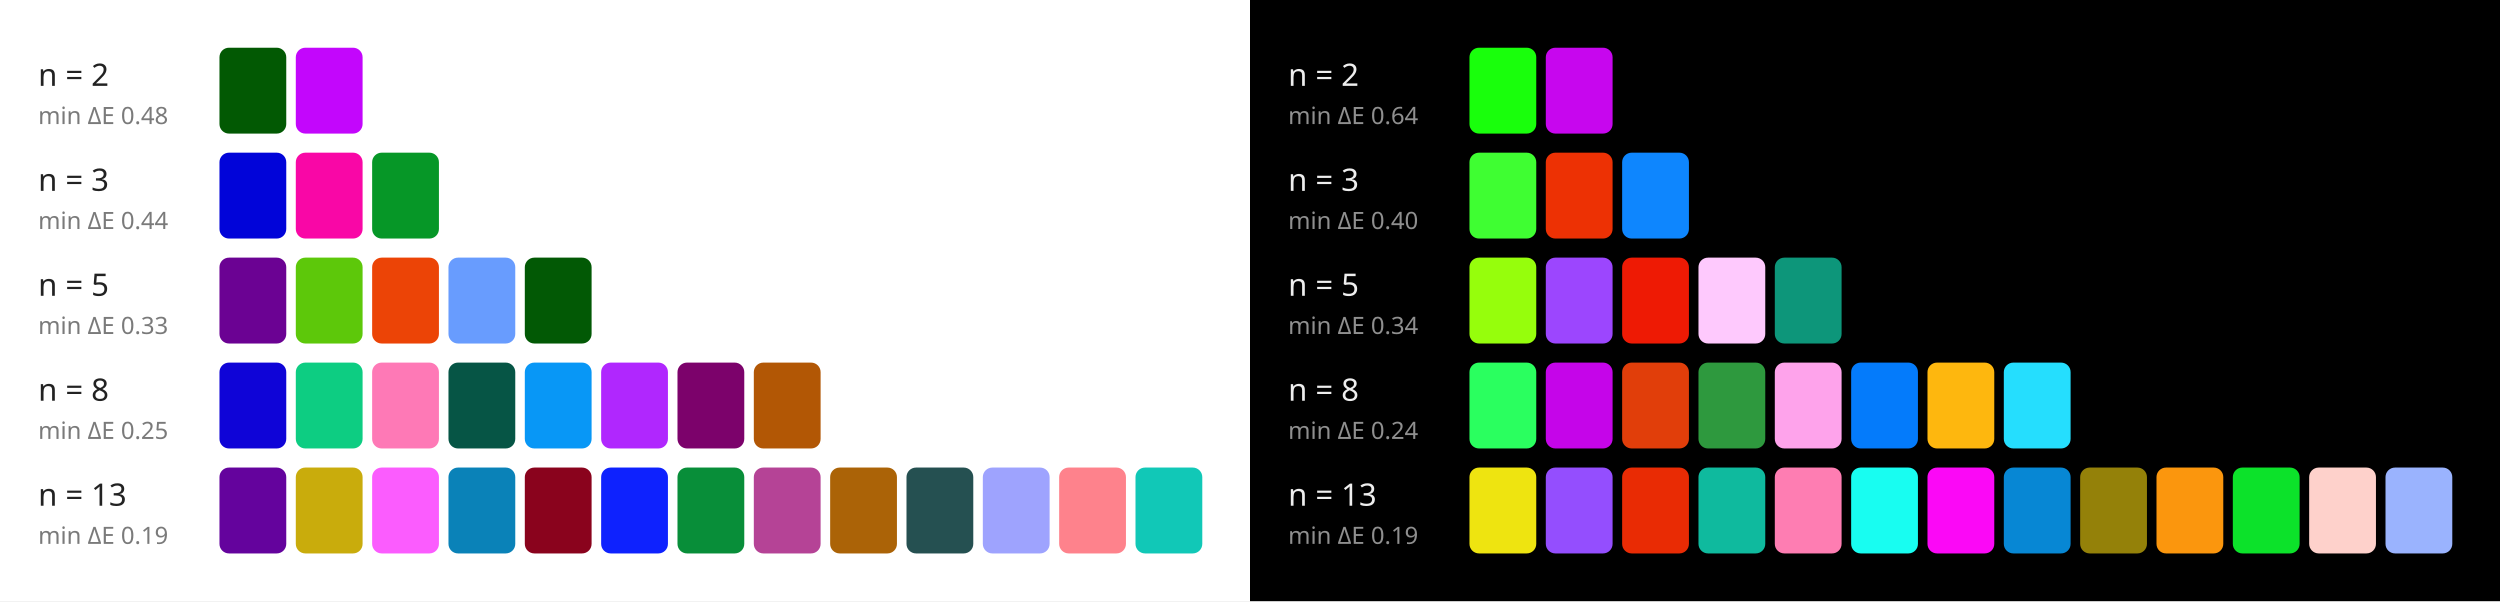
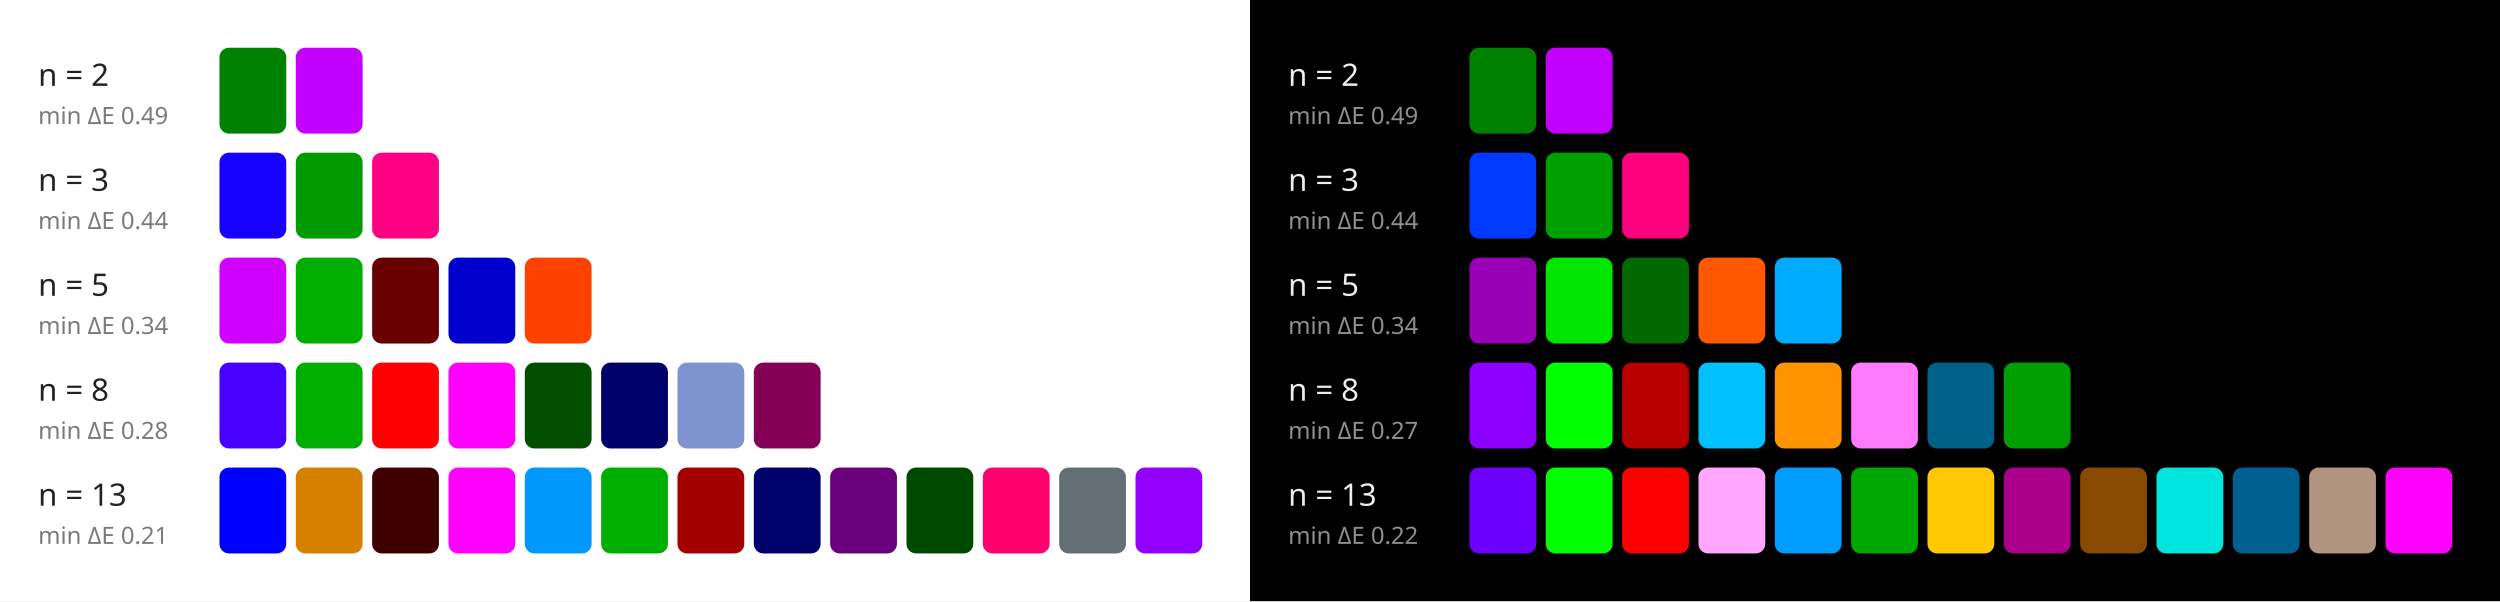
<svg xmlns="http://www.w3.org/2000/svg" viewBox="0 0 1048 252" width="1048" height="252">
  <rect x="0" y="0" width="524" height="252" fill="#ffffff" />
  <text x="16" y="36" fill="#222" font-size="13" font-family="system-ui, sans-serif">n = 2</text>
-   <text x="16" y="52" fill="#222" opacity="0.6" font-size="10" font-family="system-ui, sans-serif">min ΔE 0.48</text>
-   <rect x="92" y="20" width="28" height="36" rx="4" fill="#025903" />
-   <rect x="124" y="20" width="28" height="36" rx="4" fill="#c306fc" />
+   <text x="16" y="52" fill="#222" opacity="0.6" font-size="10" font-family="system-ui, sans-serif">min ΔE 0.49</text>
+   <rect x="92" y="20" width="28" height="36" rx="4" fill="#008200" />
+   <rect x="124" y="20" width="28" height="36" rx="4" fill="#c400ff" />
  <text x="16" y="80" fill="#222" font-size="13" font-family="system-ui, sans-serif">n = 3</text>
  <text x="16" y="96" fill="#222" opacity="0.6" font-size="10" font-family="system-ui, sans-serif">min ΔE 0.44</text>
-   <rect x="92" y="64" width="28" height="36" rx="4" fill="#0104d9" />
-   <rect x="124" y="64" width="28" height="36" rx="4" fill="#f907a6" />
-   <rect x="156" y="64" width="28" height="36" rx="4" fill="#069727" />
+   <rect x="92" y="64" width="28" height="36" rx="4" fill="#1600ff" />
+   <rect x="124" y="64" width="28" height="36" rx="4" fill="#019b00" />
+   <rect x="156" y="64" width="28" height="36" rx="4" fill="#ff0082" />
  <text x="16" y="124" fill="#222" font-size="13" font-family="system-ui, sans-serif">n = 5</text>
-   <text x="16" y="140" fill="#222" opacity="0.6" font-size="10" font-family="system-ui, sans-serif">min ΔE 0.33</text>
-   <rect x="92" y="108" width="28" height="36" rx="4" fill="#6b0293" />
-   <rect x="124" y="108" width="28" height="36" rx="4" fill="#5dc80a" />
-   <rect x="156" y="108" width="28" height="36" rx="4" fill="#ec4406" />
-   <rect x="188" y="108" width="28" height="36" rx="4" fill="#689cfe" />
-   <rect x="220" y="108" width="28" height="36" rx="4" fill="#025905" />
+   <text x="16" y="140" fill="#222" opacity="0.6" font-size="10" font-family="system-ui, sans-serif">min ΔE 0.34</text>
+   <rect x="92" y="108" width="28" height="36" rx="4" fill="#d001ff" />
+   <rect x="124" y="108" width="28" height="36" rx="4" fill="#00ad01" />
+   <rect x="156" y="108" width="28" height="36" rx="4" fill="#680000" />
+   <rect x="188" y="108" width="28" height="36" rx="4" fill="#0000ce" />
+   <rect x="220" y="108" width="28" height="36" rx="4" fill="#ff4100" />
  <text x="16" y="168" fill="#222" font-size="13" font-family="system-ui, sans-serif">n = 8</text>
-   <text x="16" y="184" fill="#222" opacity="0.6" font-size="10" font-family="system-ui, sans-serif">min ΔE 0.25</text>
-   <rect x="92" y="152" width="28" height="36" rx="4" fill="#0f04d7" />
-   <rect x="124" y="152" width="28" height="36" rx="4" fill="#0dcd82" />
-   <rect x="156" y="152" width="28" height="36" rx="4" fill="#fe79b6" />
-   <rect x="188" y="152" width="28" height="36" rx="4" fill="#065545" />
-   <rect x="220" y="152" width="28" height="36" rx="4" fill="#0897f6" />
-   <rect x="252" y="152" width="28" height="36" rx="4" fill="#b027fe" />
-   <rect x="284" y="152" width="28" height="36" rx="4" fill="#7c026b" />
-   <rect x="316" y="152" width="28" height="36" rx="4" fill="#b25705" />
+   <text x="16" y="184" fill="#222" opacity="0.6" font-size="10" font-family="system-ui, sans-serif">min ΔE 0.28</text>
+   <rect x="92" y="152" width="28" height="36" rx="4" fill="#4701ff" />
+   <rect x="124" y="152" width="28" height="36" rx="4" fill="#00ad01" />
+   <rect x="156" y="152" width="28" height="36" rx="4" fill="#ff0000" />
+   <rect x="188" y="152" width="28" height="36" rx="4" fill="#ff00ff" />
+   <rect x="220" y="152" width="28" height="36" rx="4" fill="#014f00" />
+   <rect x="252" y="152" width="28" height="36" rx="4" fill="#000068" />
+   <rect x="284" y="152" width="28" height="36" rx="4" fill="#7e93cf" />
+   <rect x="316" y="152" width="28" height="36" rx="4" fill="#830056" />
  <text x="16" y="212" fill="#222" font-size="13" font-family="system-ui, sans-serif">n = 13</text>
-   <text x="16" y="228" fill="#222" opacity="0.6" font-size="10" font-family="system-ui, sans-serif">min ΔE 0.19</text>
-   <rect x="92" y="196" width="28" height="36" rx="4" fill="#64039d" />
-   <rect x="124" y="196" width="28" height="36" rx="4" fill="#c9ac0c" />
-   <rect x="156" y="196" width="28" height="36" rx="4" fill="#fb5cfe" />
-   <rect x="188" y="196" width="28" height="36" rx="4" fill="#0a82b8" />
-   <rect x="220" y="196" width="28" height="36" rx="4" fill="#8a031d" />
-   <rect x="252" y="196" width="28" height="36" rx="4" fill="#0e22fe" />
-   <rect x="284" y="196" width="28" height="36" rx="4" fill="#088e39" />
-   <rect x="316" y="196" width="28" height="36" rx="4" fill="#b54396" />
-   <rect x="348" y="196" width="28" height="36" rx="4" fill="#ab6307" />
-   <rect x="380" y="196" width="28" height="36" rx="4" fill="#255051" />
-   <rect x="412" y="196" width="28" height="36" rx="4" fill="#9ea3fe" />
-   <rect x="444" y="196" width="28" height="36" rx="4" fill="#fe828c" />
-   <rect x="476" y="196" width="28" height="36" rx="4" fill="#11c8b7" />
+   <text x="16" y="228" fill="#222" opacity="0.6" font-size="10" font-family="system-ui, sans-serif">min ΔE 0.21</text>
+   <rect x="92" y="196" width="28" height="36" rx="4" fill="#0000ff" />
+   <rect x="124" y="196" width="28" height="36" rx="4" fill="#d68000" />
+   <rect x="156" y="196" width="28" height="36" rx="4" fill="#3f0000" />
+   <rect x="188" y="196" width="28" height="36" rx="4" fill="#ff00ff" />
+   <rect x="220" y="196" width="28" height="36" rx="4" fill="#0198ff" />
+   <rect x="252" y="196" width="28" height="36" rx="4" fill="#00ad01" />
+   <rect x="284" y="196" width="28" height="36" rx="4" fill="#a40000" />
+   <rect x="316" y="196" width="28" height="36" rx="4" fill="#00006c" />
+   <rect x="348" y="196" width="28" height="36" rx="4" fill="#6b007d" />
+   <rect x="380" y="196" width="28" height="36" rx="4" fill="#004a00" />
+   <rect x="412" y="196" width="28" height="36" rx="4" fill="#ff006c" />
+   <rect x="444" y="196" width="28" height="36" rx="4" fill="#636f75" />
+   <rect x="476" y="196" width="28" height="36" rx="4" fill="#9300ff" />
  <rect x="524" y="0" width="524" height="252" fill="#000000" />
  <text x="540" y="36" fill="#eee" font-size="13" font-family="system-ui, sans-serif">n = 2</text>
-   <text x="540" y="52" fill="#eee" opacity="0.6" font-size="10" font-family="system-ui, sans-serif">min ΔE 0.64</text>
-   <rect x="616" y="20" width="28" height="36" rx="4" fill="#19ff0c" />
-   <rect x="648" y="20" width="28" height="36" rx="4" fill="#c706ee" />
+   <text x="540" y="52" fill="#eee" opacity="0.6" font-size="10" font-family="system-ui, sans-serif">min ΔE 0.49</text>
+   <rect x="616" y="20" width="28" height="36" rx="4" fill="#008200" />
+   <rect x="648" y="20" width="28" height="36" rx="4" fill="#c300ff" />
  <text x="540" y="80" fill="#eee" font-size="13" font-family="system-ui, sans-serif">n = 3</text>
-   <text x="540" y="96" fill="#eee" opacity="0.6" font-size="10" font-family="system-ui, sans-serif">min ΔE 0.40</text>
-   <rect x="616" y="64" width="28" height="36" rx="4" fill="#3ffe32" />
-   <rect x="648" y="64" width="28" height="36" rx="4" fill="#ed3104" />
-   <rect x="680" y="64" width="28" height="36" rx="4" fill="#0e86fe" />
+   <text x="540" y="96" fill="#eee" opacity="0.6" font-size="10" font-family="system-ui, sans-serif">min ΔE 0.44</text>
+   <rect x="616" y="64" width="28" height="36" rx="4" fill="#003aff" />
+   <rect x="648" y="64" width="28" height="36" rx="4" fill="#00a000" />
+   <rect x="680" y="64" width="28" height="36" rx="4" fill="#ff007e" />
  <text x="540" y="124" fill="#eee" font-size="13" font-family="system-ui, sans-serif">n = 5</text>
  <text x="540" y="140" fill="#eee" opacity="0.6" font-size="10" font-family="system-ui, sans-serif">min ΔE 0.34</text>
-   <rect x="616" y="108" width="28" height="36" rx="4" fill="#96fe0c" />
-   <rect x="648" y="108" width="28" height="36" rx="4" fill="#9c46fe" />
-   <rect x="680" y="108" width="28" height="36" rx="4" fill="#ee1a04" />
-   <rect x="712" y="108" width="28" height="36" rx="4" fill="#fec9fd" />
-   <rect x="744" y="108" width="28" height="36" rx="4" fill="#0d967a" />
+   <rect x="616" y="108" width="28" height="36" rx="4" fill="#9901b6" />
+   <rect x="648" y="108" width="28" height="36" rx="4" fill="#00e601" />
+   <rect x="680" y="108" width="28" height="36" rx="4" fill="#026900" />
+   <rect x="712" y="108" width="28" height="36" rx="4" fill="#ff5801" />
+   <rect x="744" y="108" width="28" height="36" rx="4" fill="#01abff" />
  <text x="540" y="168" fill="#eee" font-size="13" font-family="system-ui, sans-serif">n = 8</text>
-   <text x="540" y="184" fill="#eee" opacity="0.6" font-size="10" font-family="system-ui, sans-serif">min ΔE 0.24</text>
-   <rect x="616" y="152" width="28" height="36" rx="4" fill="#2aff5f" />
-   <rect x="648" y="152" width="28" height="36" rx="4" fill="#c505e9" />
-   <rect x="680" y="152" width="28" height="36" rx="4" fill="#e13e0a" />
-   <rect x="712" y="152" width="28" height="36" rx="4" fill="#2e993e" />
-   <rect x="744" y="152" width="28" height="36" rx="4" fill="#fea3eb" />
-   <rect x="776" y="152" width="28" height="36" rx="4" fill="#047bfb" />
-   <rect x="808" y="152" width="28" height="36" rx="4" fill="#feb70e" />
-   <rect x="840" y="152" width="28" height="36" rx="4" fill="#25defe" />
+   <text x="540" y="184" fill="#eee" opacity="0.6" font-size="10" font-family="system-ui, sans-serif">min ΔE 0.27</text>
+   <rect x="616" y="152" width="28" height="36" rx="4" fill="#8d00ff" />
+   <rect x="648" y="152" width="28" height="36" rx="4" fill="#00ff00" />
+   <rect x="680" y="152" width="28" height="36" rx="4" fill="#b80000" />
+   <rect x="712" y="152" width="28" height="36" rx="4" fill="#01c0ff" />
+   <rect x="744" y="152" width="28" height="36" rx="4" fill="#ff9300" />
+   <rect x="776" y="152" width="28" height="36" rx="4" fill="#ff7aff" />
+   <rect x="808" y="152" width="28" height="36" rx="4" fill="#016088" />
+   <rect x="840" y="152" width="28" height="36" rx="4" fill="#009e01" />
  <text x="540" y="212" fill="#eee" font-size="13" font-family="system-ui, sans-serif">n = 13</text>
-   <text x="540" y="228" fill="#eee" opacity="0.6" font-size="10" font-family="system-ui, sans-serif">min ΔE 0.19</text>
-   <rect x="616" y="196" width="28" height="36" rx="4" fill="#eee410" />
-   <rect x="648" y="196" width="28" height="36" rx="4" fill="#944efe" />
-   <rect x="680" y="196" width="28" height="36" rx="4" fill="#e92b04" />
-   <rect x="712" y="196" width="28" height="36" rx="4" fill="#0fba9e" />
-   <rect x="744" y="196" width="28" height="36" rx="4" fill="#fe7db2" />
-   <rect x="776" y="196" width="28" height="36" rx="4" fill="#18fdf1" />
-   <rect x="808" y="196" width="28" height="36" rx="4" fill="#fb08f6" />
-   <rect x="840" y="196" width="28" height="36" rx="4" fill="#0787d4" />
-   <rect x="872" y="196" width="28" height="36" rx="4" fill="#948109" />
-   <rect x="904" y="196" width="28" height="36" rx="4" fill="#fb960d" />
-   <rect x="936" y="196" width="28" height="36" rx="4" fill="#0ce22a" />
-   <rect x="968" y="196" width="28" height="36" rx="4" fill="#fed1cb" />
-   <rect x="1000" y="196" width="28" height="36" rx="4" fill="#9ab3fe" />
+   <text x="540" y="228" fill="#eee" opacity="0.6" font-size="10" font-family="system-ui, sans-serif">min ΔE 0.22</text>
+   <rect x="616" y="196" width="28" height="36" rx="4" fill="#6d00ff" />
+   <rect x="648" y="196" width="28" height="36" rx="4" fill="#00ff00" />
+   <rect x="680" y="196" width="28" height="36" rx="4" fill="#ff0000" />
+   <rect x="712" y="196" width="28" height="36" rx="4" fill="#ffa6ff" />
+   <rect x="744" y="196" width="28" height="36" rx="4" fill="#009cff" />
+   <rect x="776" y="196" width="28" height="36" rx="4" fill="#00a701" />
+   <rect x="808" y="196" width="28" height="36" rx="4" fill="#ffc800" />
+   <rect x="840" y="196" width="28" height="36" rx="4" fill="#ab008a" />
+   <rect x="872" y="196" width="28" height="36" rx="4" fill="#884a00" />
+   <rect x="904" y="196" width="28" height="36" rx="4" fill="#00e6de" />
+   <rect x="936" y="196" width="28" height="36" rx="4" fill="#005f91" />
+   <rect x="968" y="196" width="28" height="36" rx="4" fill="#b09381" />
+   <rect x="1000" y="196" width="28" height="36" rx="4" fill="#ff00ff" />
</svg>
